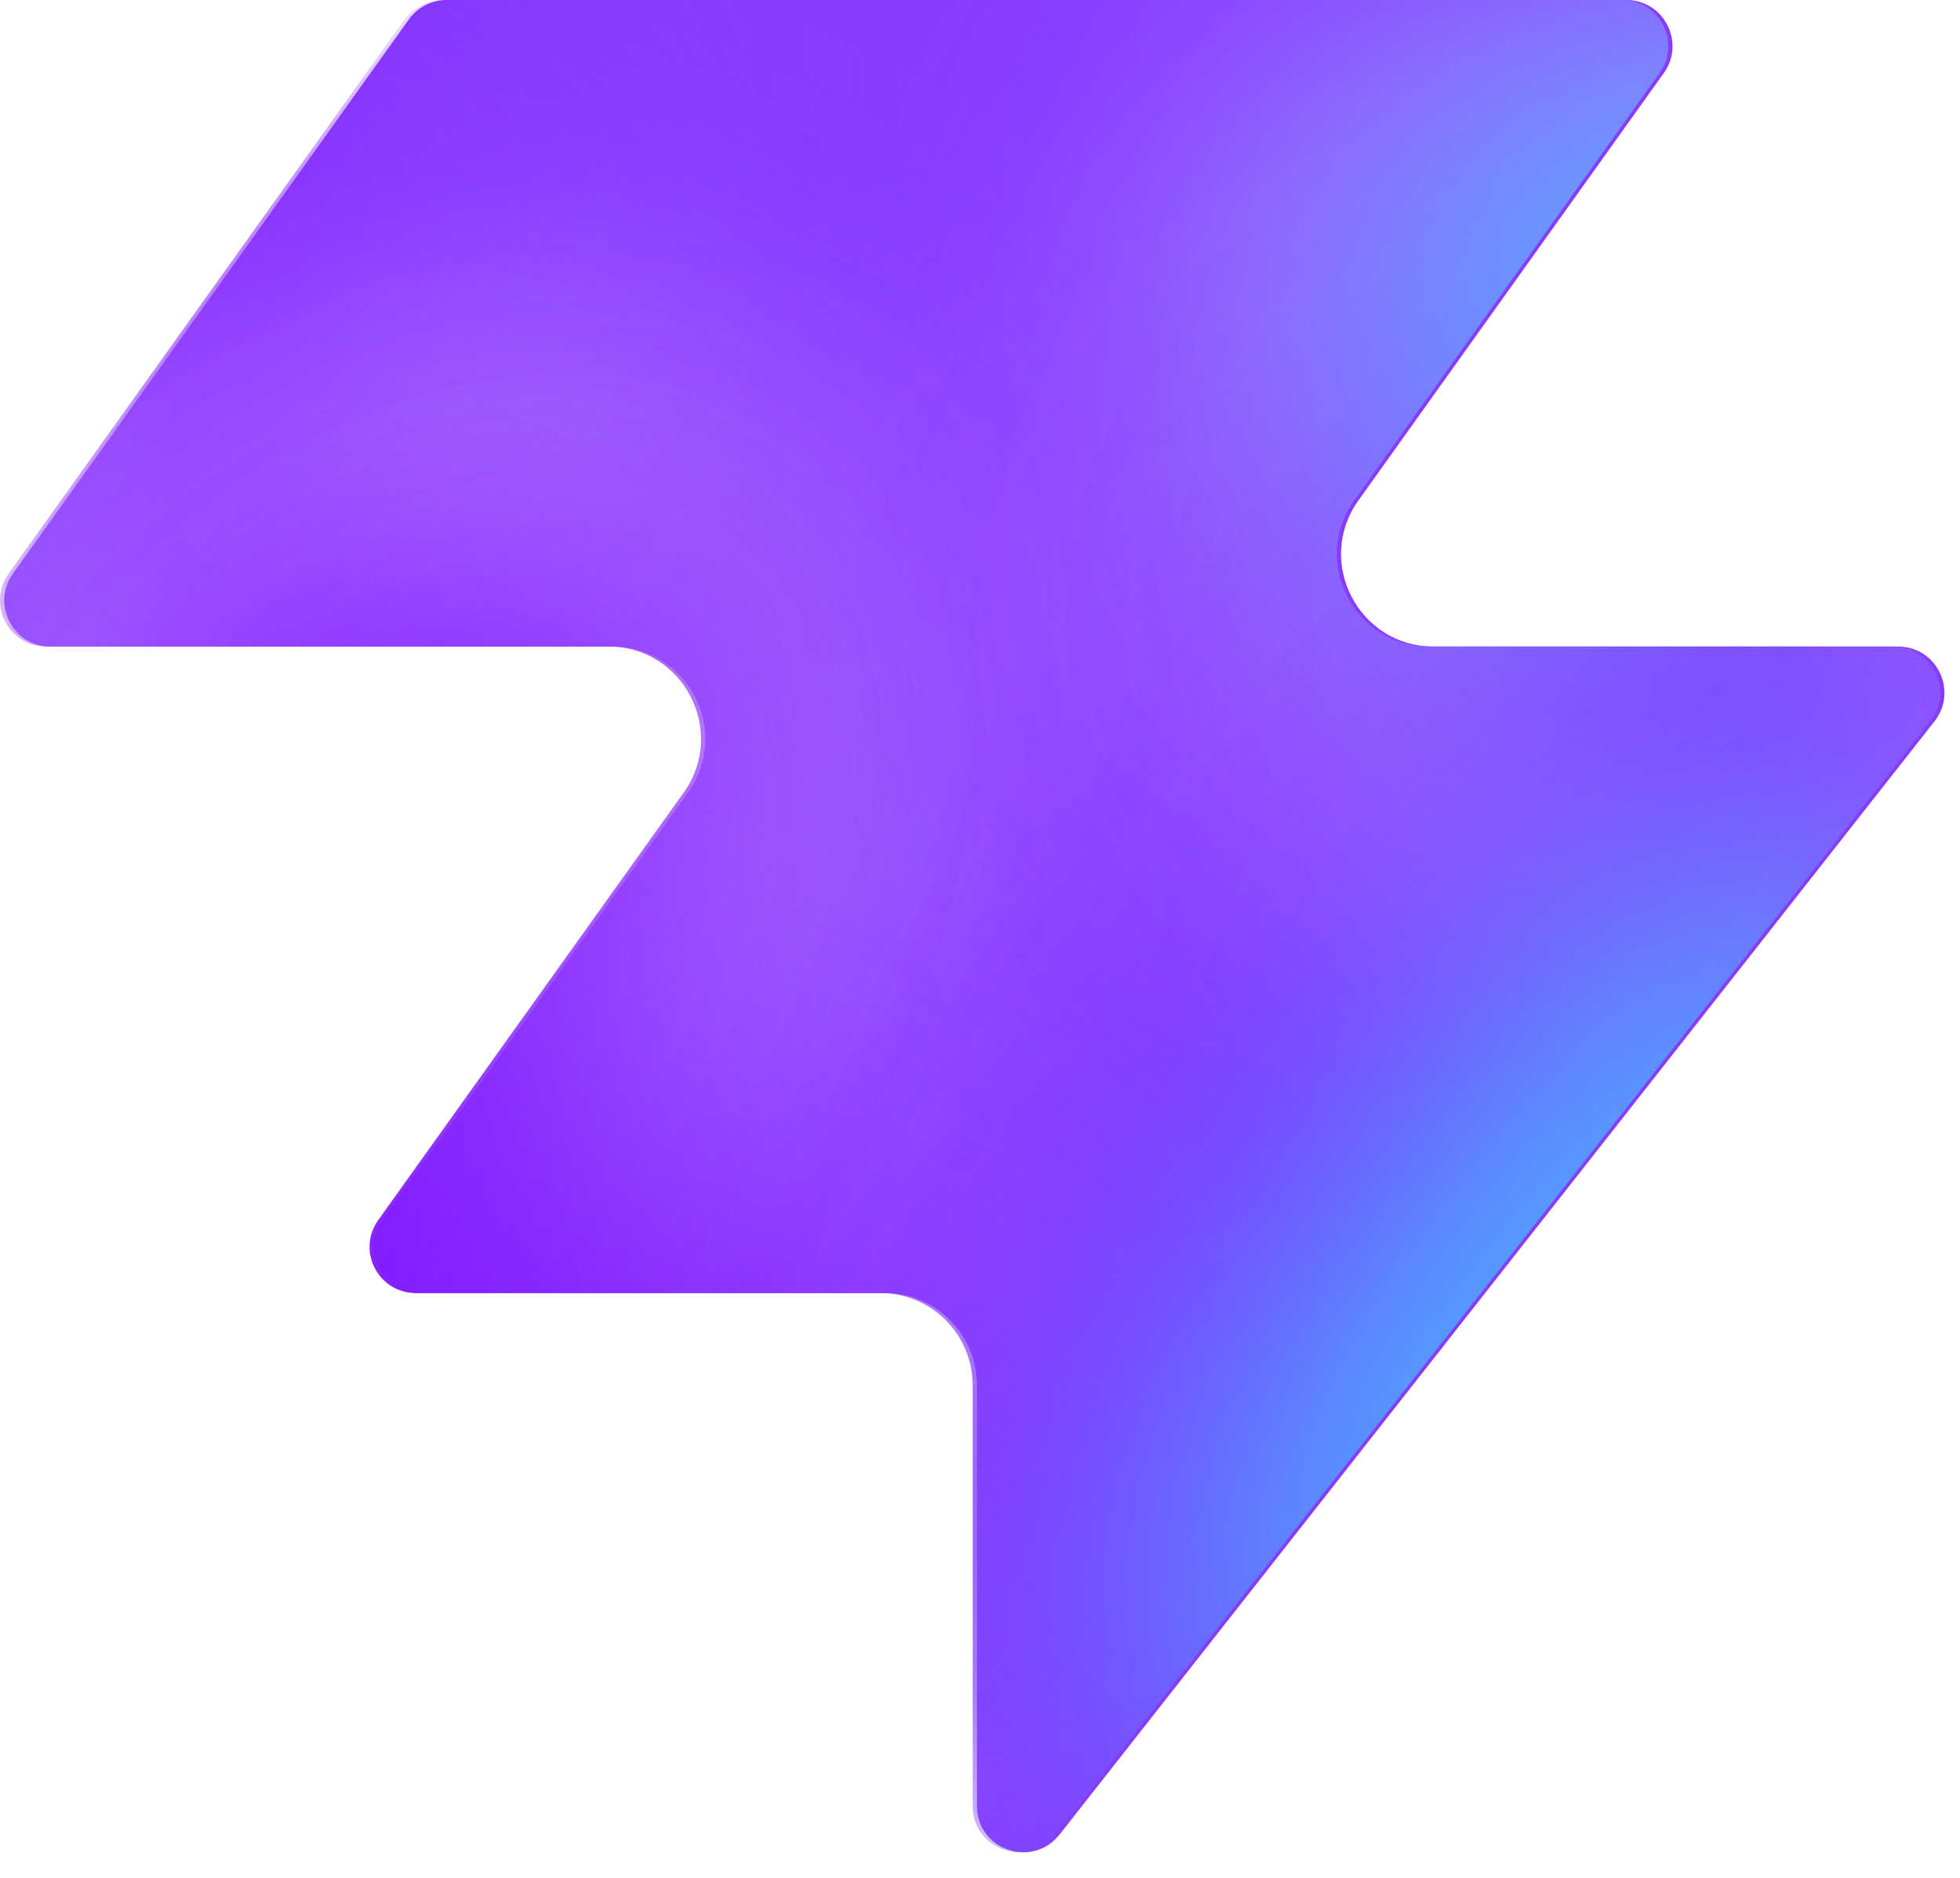
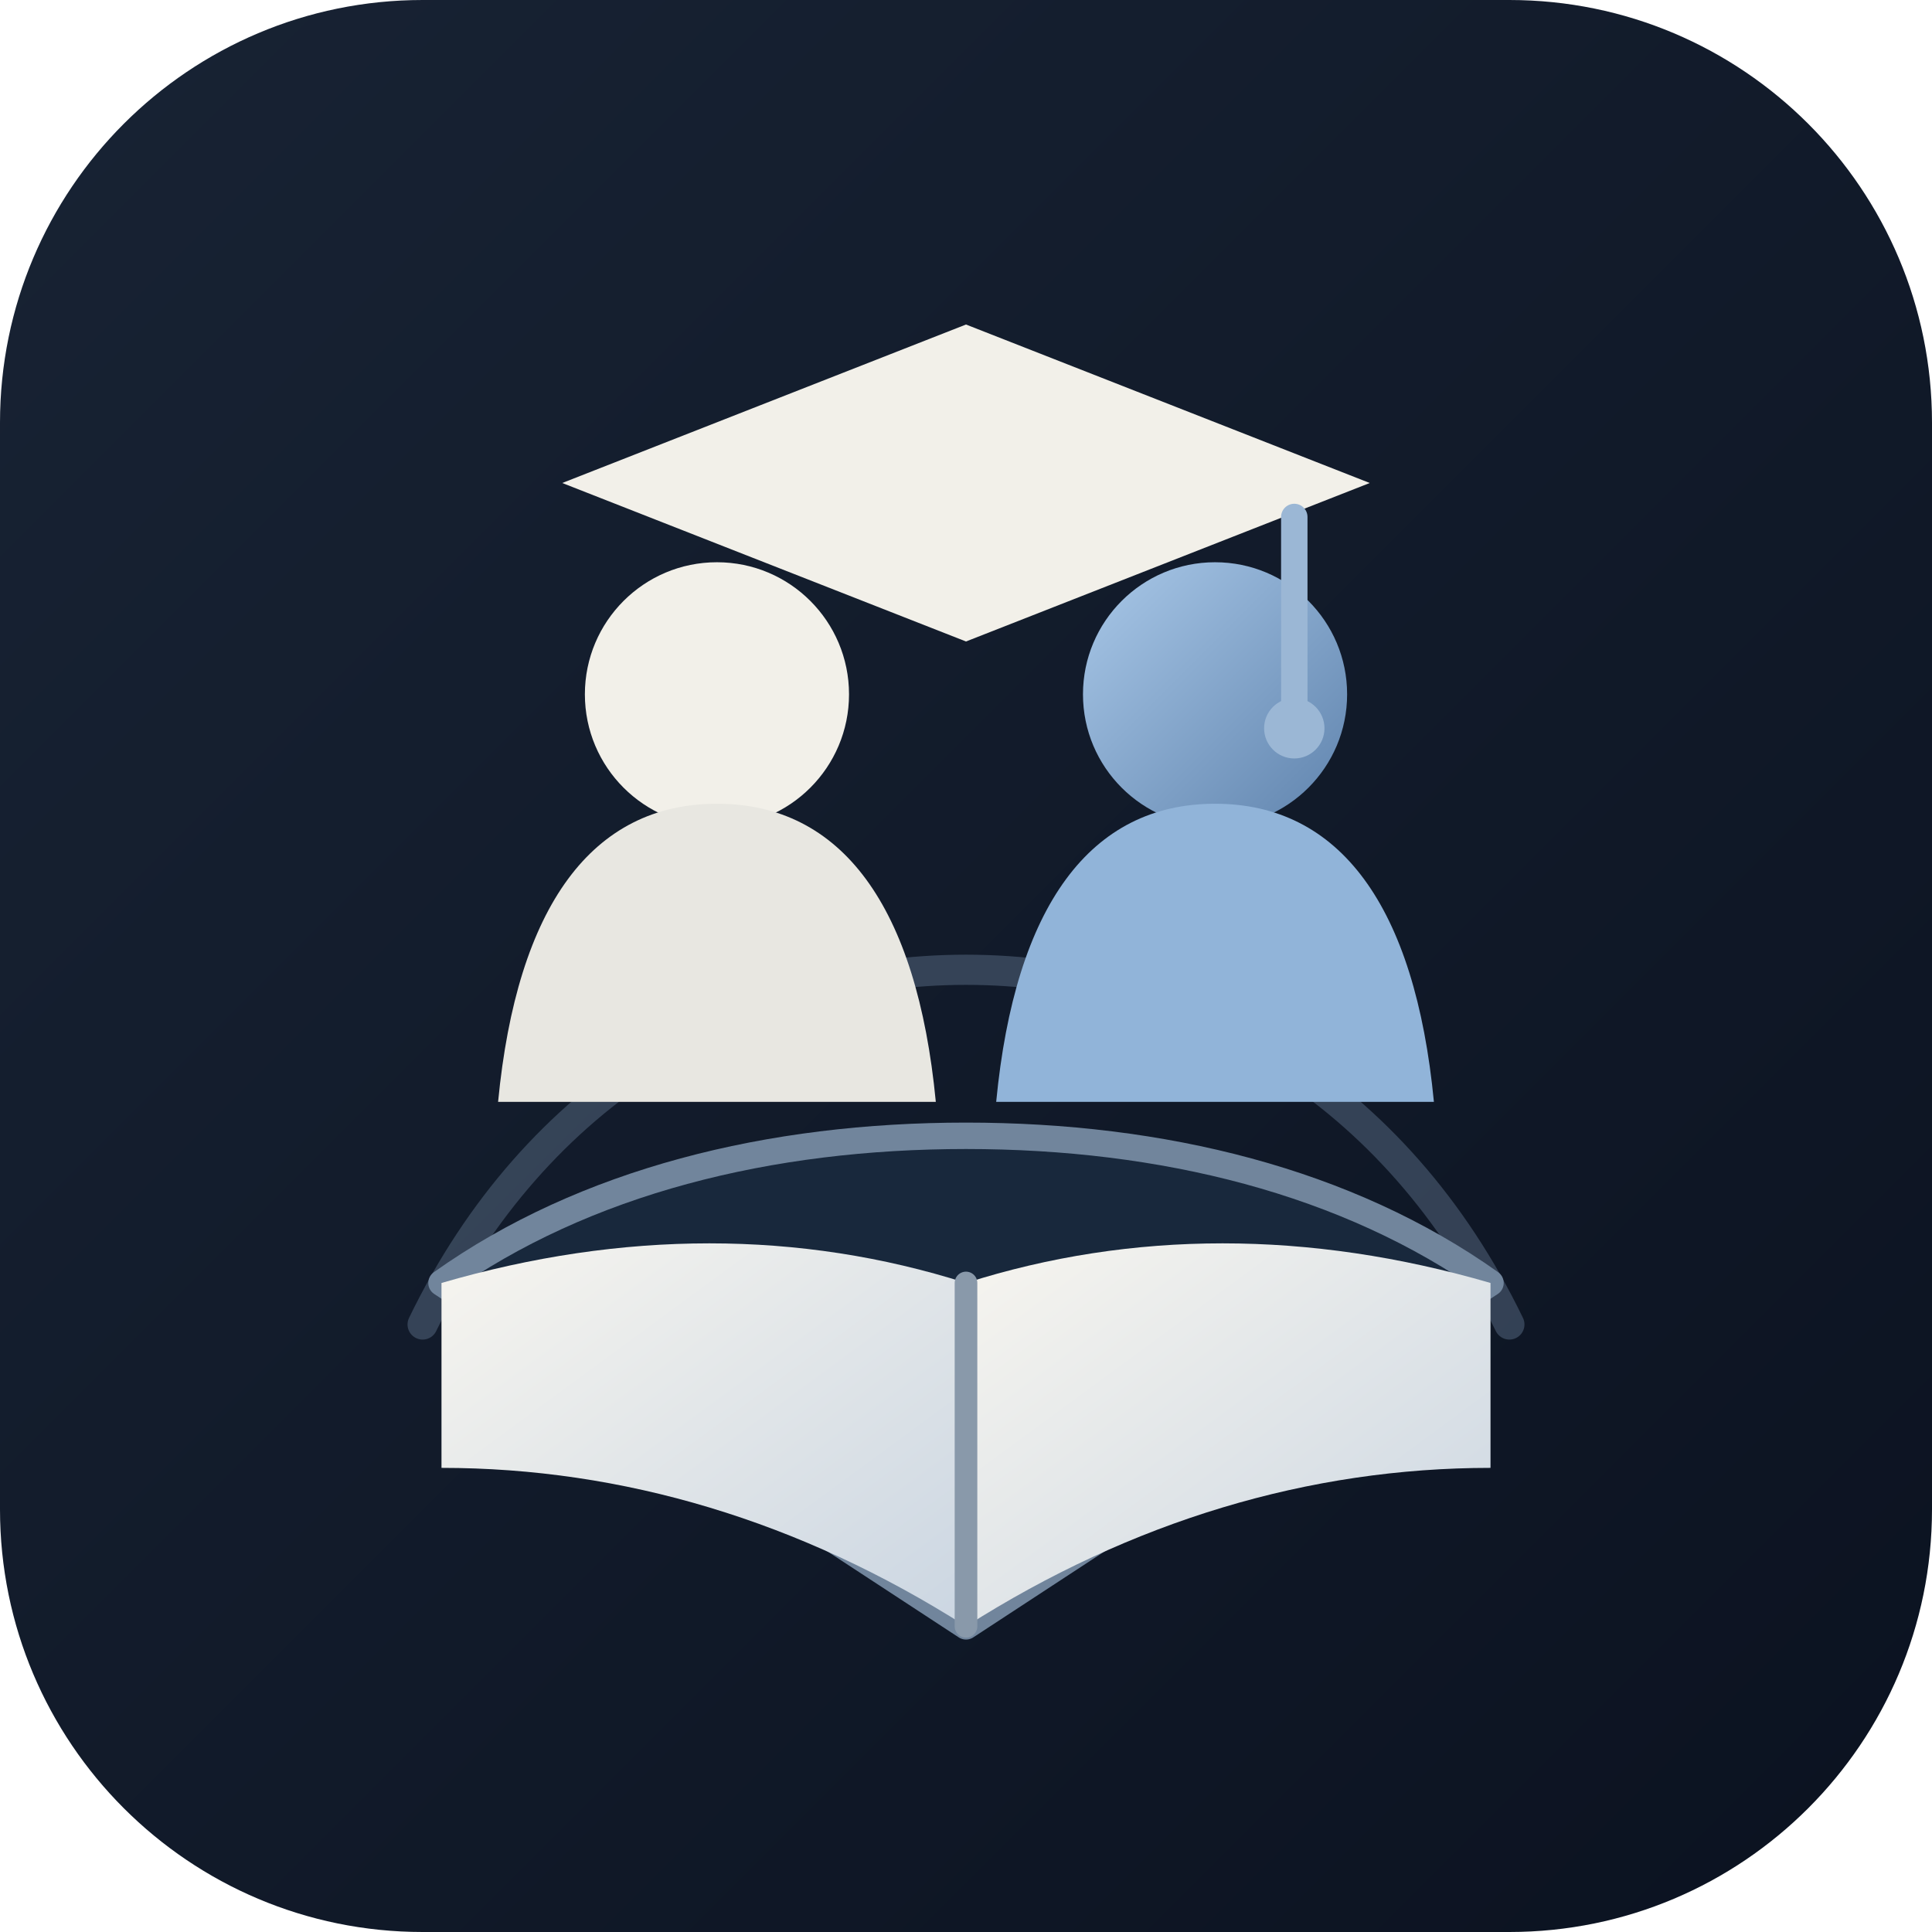
- <svg xmlns="http://www.w3.org/2000/svg" width="48" height="46" fill="none" viewBox="0 0 48 46">
-   <path fill="#863bff" d="M25.946 44.938c-.664.845-2.021.375-2.021-.698V33.937a2.26 2.26 0 0 0-2.262-2.262H10.287c-.92 0-1.456-1.04-.92-1.788l7.48-10.471c1.07-1.497 0-3.578-1.842-3.578H1.237c-.92 0-1.456-1.04-.92-1.788L10.013.474c.214-.297.556-.474.92-.474h28.894c.92 0 1.456 1.04.92 1.788l-7.48 10.471c-1.07 1.498 0 3.579 1.842 3.579h11.377c.943 0 1.473 1.088.89 1.83L25.947 44.94z" style="fill:#863bff;fill:color(display-p3 .525 .23 1);fill-opacity:1" />
-   <mask id="a" width="48" height="46" x="0" y="0" maskUnits="userSpaceOnUse" style="mask-type:alpha">
-     <path fill="#000" d="M25.842 44.938c-.664.844-2.021.375-2.021-.698V33.937a2.26 2.26 0 0 0-2.262-2.262H10.183c-.92 0-1.456-1.04-.92-1.788l7.48-10.471c1.07-1.498 0-3.579-1.842-3.579H1.133c-.92 0-1.456-1.04-.92-1.787L9.91.473c.214-.297.556-.474.92-.474h28.894c.92 0 1.456 1.04.92 1.788l-7.48 10.471c-1.07 1.498 0 3.578 1.842 3.578h11.377c.943 0 1.473 1.088.89 1.832L25.843 44.94z" style="fill:#000;fill-opacity:1" />
-   </mask>
-   <g mask="url(#a)">
-     <g filter="url(#b)">
-       <ellipse cx="5.508" cy="14.704" fill="#ede6ff" rx="5.508" ry="14.704" style="fill:#ede6ff;fill:color(display-p3 .927 .903 1);fill-opacity:1" transform="matrix(.00324 1 1 -.00324 -4.47 31.516)" />
-     </g>
-     <g filter="url(#c)">
-       <ellipse cx="10.399" cy="29.851" fill="#ede6ff" rx="10.399" ry="29.851" style="fill:#ede6ff;fill:color(display-p3 .927 .903 1);fill-opacity:1" transform="matrix(.00324 1 1 -.00324 -39.328 7.883)" />
-     </g>
-     <g filter="url(#d)">
-       <ellipse cx="5.508" cy="30.487" fill="#7e14ff" rx="5.508" ry="30.487" style="fill:#7e14ff;fill:color(display-p3 .492 .077 1);fill-opacity:1" transform="rotate(89.814 -25.913 -14.639)scale(1 -1)" />
-     </g>
-     <g filter="url(#e)">
-       <ellipse cx="5.508" cy="30.599" fill="#7e14ff" rx="5.508" ry="30.599" style="fill:#7e14ff;fill:color(display-p3 .492 .077 1);fill-opacity:1" transform="rotate(89.814 -32.644 -3.334)scale(1 -1)" />
-     </g>
-     <g filter="url(#f)">
-       <ellipse cx="5.508" cy="30.599" fill="#7e14ff" rx="5.508" ry="30.599" style="fill:#7e14ff;fill:color(display-p3 .492 .077 1);fill-opacity:1" transform="matrix(.00324 1 1 -.00324 -34.34 30.47)" />
-     </g>
-     <g filter="url(#g)">
-       <ellipse cx="14.072" cy="22.078" fill="#ede6ff" rx="14.072" ry="22.078" style="fill:#ede6ff;fill:color(display-p3 .927 .903 1);fill-opacity:1" transform="rotate(93.35 24.506 48.493)scale(-1 1)" />
-     </g>
-     <g filter="url(#h)">
-       <ellipse cx="3.47" cy="21.501" fill="#7e14ff" rx="3.47" ry="21.501" style="fill:#7e14ff;fill:color(display-p3 .492 .077 1);fill-opacity:1" transform="rotate(89.009 28.708 47.59)scale(-1 1)" />
-     </g>
-     <g filter="url(#i)">
-       <ellipse cx="3.47" cy="21.501" fill="#7e14ff" rx="3.47" ry="21.501" style="fill:#7e14ff;fill:color(display-p3 .492 .077 1);fill-opacity:1" transform="rotate(89.009 28.708 47.59)scale(-1 1)" />
-     </g>
-     <g filter="url(#j)">
-       <ellipse cx=".387" cy="8.972" fill="#7e14ff" rx="4.407" ry="29.108" style="fill:#7e14ff;fill:color(display-p3 .492 .077 1);fill-opacity:1" transform="rotate(39.51 .387 8.972)" />
-     </g>
-     <g filter="url(#k)">
-       <ellipse cx="47.523" cy="-6.092" fill="#7e14ff" rx="4.407" ry="29.108" style="fill:#7e14ff;fill:color(display-p3 .492 .077 1);fill-opacity:1" transform="rotate(37.892 47.523 -6.092)" />
-     </g>
-     <g filter="url(#l)">
-       <ellipse cx="41.412" cy="6.333" fill="#47bfff" rx="5.971" ry="9.665" style="fill:#47bfff;fill:color(display-p3 .28 .748 1);fill-opacity:1" transform="rotate(37.892 41.412 6.333)" />
-     </g>
-     <g filter="url(#m)">
-       <ellipse cx="-1.879" cy="38.332" fill="#7e14ff" rx="4.407" ry="29.108" style="fill:#7e14ff;fill:color(display-p3 .492 .077 1);fill-opacity:1" transform="rotate(37.892 -1.88 38.332)" />
-     </g>
-     <g filter="url(#n)">
-       <ellipse cx="-1.879" cy="38.332" fill="#7e14ff" rx="4.407" ry="29.108" style="fill:#7e14ff;fill:color(display-p3 .492 .077 1);fill-opacity:1" transform="rotate(37.892 -1.88 38.332)" />
-     </g>
-     <g filter="url(#o)">
-       <ellipse cx="35.651" cy="29.907" fill="#7e14ff" rx="4.407" ry="29.108" style="fill:#7e14ff;fill:color(display-p3 .492 .077 1);fill-opacity:1" transform="rotate(37.892 35.651 29.907)" />
-     </g>
-     <g filter="url(#p)">
-       <ellipse cx="38.418" cy="32.4" fill="#47bfff" rx="5.971" ry="15.297" style="fill:#47bfff;fill:color(display-p3 .28 .748 1);fill-opacity:1" transform="rotate(37.892 38.418 32.4)" />
-     </g>
-   </g>
+ <svg xmlns="http://www.w3.org/2000/svg" viewBox="0 0 512 512">
  <defs>
-     <filter id="b" width="60.045" height="41.654" x="-19.77" y="16.149" color-interpolation-filters="sRGB" filterUnits="userSpaceOnUse">
-       <feFlood flood-opacity="0" result="BackgroundImageFix" />
-       <feBlend in="SourceGraphic" in2="BackgroundImageFix" result="shape" />
-       <feGaussianBlur result="effect1_foregroundBlur_2002_17158" stdDeviation="7.659" />
-     </filter>
-     <filter id="c" width="90.34" height="51.437" x="-54.613" y="-7.533" color-interpolation-filters="sRGB" filterUnits="userSpaceOnUse">
-       <feFlood flood-opacity="0" result="BackgroundImageFix" />
-       <feBlend in="SourceGraphic" in2="BackgroundImageFix" result="shape" />
-       <feGaussianBlur result="effect1_foregroundBlur_2002_17158" stdDeviation="7.659" />
-     </filter>
-     <filter id="d" width="79.355" height="29.4" x="-49.64" y="2.03" color-interpolation-filters="sRGB" filterUnits="userSpaceOnUse">
-       <feFlood flood-opacity="0" result="BackgroundImageFix" />
-       <feBlend in="SourceGraphic" in2="BackgroundImageFix" result="shape" />
-       <feGaussianBlur result="effect1_foregroundBlur_2002_17158" stdDeviation="4.596" />
-     </filter>
-     <filter id="e" width="79.579" height="29.4" x="-45.045" y="20.029" color-interpolation-filters="sRGB" filterUnits="userSpaceOnUse">
-       <feFlood flood-opacity="0" result="BackgroundImageFix" />
-       <feBlend in="SourceGraphic" in2="BackgroundImageFix" result="shape" />
-       <feGaussianBlur result="effect1_foregroundBlur_2002_17158" stdDeviation="4.596" />
-     </filter>
-     <filter id="f" width="79.579" height="29.4" x="-43.513" y="21.178" color-interpolation-filters="sRGB" filterUnits="userSpaceOnUse">
-       <feFlood flood-opacity="0" result="BackgroundImageFix" />
-       <feBlend in="SourceGraphic" in2="BackgroundImageFix" result="shape" />
-       <feGaussianBlur result="effect1_foregroundBlur_2002_17158" stdDeviation="4.596" />
-     </filter>
-     <filter id="g" width="74.749" height="58.852" x="15.756" y="-17.901" color-interpolation-filters="sRGB" filterUnits="userSpaceOnUse">
-       <feFlood flood-opacity="0" result="BackgroundImageFix" />
-       <feBlend in="SourceGraphic" in2="BackgroundImageFix" result="shape" />
-       <feGaussianBlur result="effect1_foregroundBlur_2002_17158" stdDeviation="7.659" />
-     </filter>
-     <filter id="h" width="61.377" height="25.362" x="23.548" y="2.284" color-interpolation-filters="sRGB" filterUnits="userSpaceOnUse">
-       <feFlood flood-opacity="0" result="BackgroundImageFix" />
-       <feBlend in="SourceGraphic" in2="BackgroundImageFix" result="shape" />
-       <feGaussianBlur result="effect1_foregroundBlur_2002_17158" stdDeviation="4.596" />
-     </filter>
-     <filter id="i" width="61.377" height="25.362" x="23.548" y="2.284" color-interpolation-filters="sRGB" filterUnits="userSpaceOnUse">
-       <feFlood flood-opacity="0" result="BackgroundImageFix" />
-       <feBlend in="SourceGraphic" in2="BackgroundImageFix" result="shape" />
-       <feGaussianBlur result="effect1_foregroundBlur_2002_17158" stdDeviation="4.596" />
-     </filter>
-     <filter id="j" width="56.045" height="63.649" x="-27.636" y="-22.853" color-interpolation-filters="sRGB" filterUnits="userSpaceOnUse">
-       <feFlood flood-opacity="0" result="BackgroundImageFix" />
-       <feBlend in="SourceGraphic" in2="BackgroundImageFix" result="shape" />
-       <feGaussianBlur result="effect1_foregroundBlur_2002_17158" stdDeviation="4.596" />
-     </filter>
-     <filter id="k" width="54.814" height="64.646" x="20.116" y="-38.415" color-interpolation-filters="sRGB" filterUnits="userSpaceOnUse">
-       <feFlood flood-opacity="0" result="BackgroundImageFix" />
-       <feBlend in="SourceGraphic" in2="BackgroundImageFix" result="shape" />
-       <feGaussianBlur result="effect1_foregroundBlur_2002_17158" stdDeviation="4.596" />
-     </filter>
-     <filter id="l" width="33.541" height="35.313" x="24.641" y="-11.323" color-interpolation-filters="sRGB" filterUnits="userSpaceOnUse">
-       <feFlood flood-opacity="0" result="BackgroundImageFix" />
-       <feBlend in="SourceGraphic" in2="BackgroundImageFix" result="shape" />
-       <feGaussianBlur result="effect1_foregroundBlur_2002_17158" stdDeviation="4.596" />
-     </filter>
-     <filter id="m" width="54.814" height="64.646" x="-29.286" y="6.009" color-interpolation-filters="sRGB" filterUnits="userSpaceOnUse">
-       <feFlood flood-opacity="0" result="BackgroundImageFix" />
-       <feBlend in="SourceGraphic" in2="BackgroundImageFix" result="shape" />
-       <feGaussianBlur result="effect1_foregroundBlur_2002_17158" stdDeviation="4.596" />
-     </filter>
-     <filter id="n" width="54.814" height="64.646" x="-29.286" y="6.009" color-interpolation-filters="sRGB" filterUnits="userSpaceOnUse">
-       <feFlood flood-opacity="0" result="BackgroundImageFix" />
-       <feBlend in="SourceGraphic" in2="BackgroundImageFix" result="shape" />
-       <feGaussianBlur result="effect1_foregroundBlur_2002_17158" stdDeviation="4.596" />
-     </filter>
-     <filter id="o" width="54.814" height="64.646" x="8.244" y="-2.416" color-interpolation-filters="sRGB" filterUnits="userSpaceOnUse">
-       <feFlood flood-opacity="0" result="BackgroundImageFix" />
-       <feBlend in="SourceGraphic" in2="BackgroundImageFix" result="shape" />
-       <feGaussianBlur result="effect1_foregroundBlur_2002_17158" stdDeviation="4.596" />
-     </filter>
-     <filter id="p" width="39.409" height="43.623" x="18.713" y="10.588" color-interpolation-filters="sRGB" filterUnits="userSpaceOnUse">
-       <feFlood flood-opacity="0" result="BackgroundImageFix" />
-       <feBlend in="SourceGraphic" in2="BackgroundImageFix" result="shape" />
-       <feGaussianBlur result="effect1_foregroundBlur_2002_17158" stdDeviation="4.596" />
-     </filter>
+     <linearGradient id="bg" x1="0" y1="0" x2="1" y2="1">
+       <stop offset="0" stop-color="#182334" />
+       <stop offset="1" stop-color="#0b1220" />
+     </linearGradient>
+     <linearGradient id="book" x1="0" y1="0" x2="1" y2="1">
+       <stop offset="0" stop-color="#f7f5ef" />
+       <stop offset="1" stop-color="#cbd6e2" />
+     </linearGradient>
+     <linearGradient id="blue" x1="0" y1="0" x2="1" y2="1">
+       <stop offset="0" stop-color="#a9c8e8" />
+       <stop offset="1" stop-color="#5f83ad" />
+     </linearGradient>
  </defs>
+   <rect width="512" height="512" rx="112" fill="url(#bg)" />
+   <path d="M112 351c30-62 85-94 144-94s114 32 144 94" fill="none" stroke="#52647b" stroke-width="8" stroke-linecap="round" opacity=".55" />
+   <path d="M117 340c38-27 87-39 139-39s101 12 139 39l-139 91z" fill="#18283c" stroke="#71859c" stroke-width="7" stroke-linejoin="round" />
+   <path d="M117 340c48-14 95-14 139 0v91c-44-28-91-42-139-42z" fill="url(#book)" />
+   <path d="M395 340c-48-14-95-14-139 0v91c44-28 91-42 139-42z" fill="url(#book)" />
+   <path d="M256 340v91" stroke="#8999aa" stroke-width="6" stroke-linecap="round" />
+   <circle cx="190" cy="184" r="35" fill="#f2f0e9" />
+   <circle cx="322" cy="184" r="35" fill="url(#blue)" />
+   <path d="M132 292c5-52 25-79 58-79s53 27 58 79" fill="#e8e7e1" />
+   <path d="M264 292c5-52 25-79 58-79s53 27 58 79" fill="#91b4d9" />
+   <path d="M149 128l107-42 107 42-107 42z" fill="#f2f0e9" />
+   <path d="M343 137v50" stroke="#9bb7d5" stroke-width="7" stroke-linecap="round" />
+   <circle cx="343" cy="193" r="8" fill="#9bb7d5" />
</svg>
